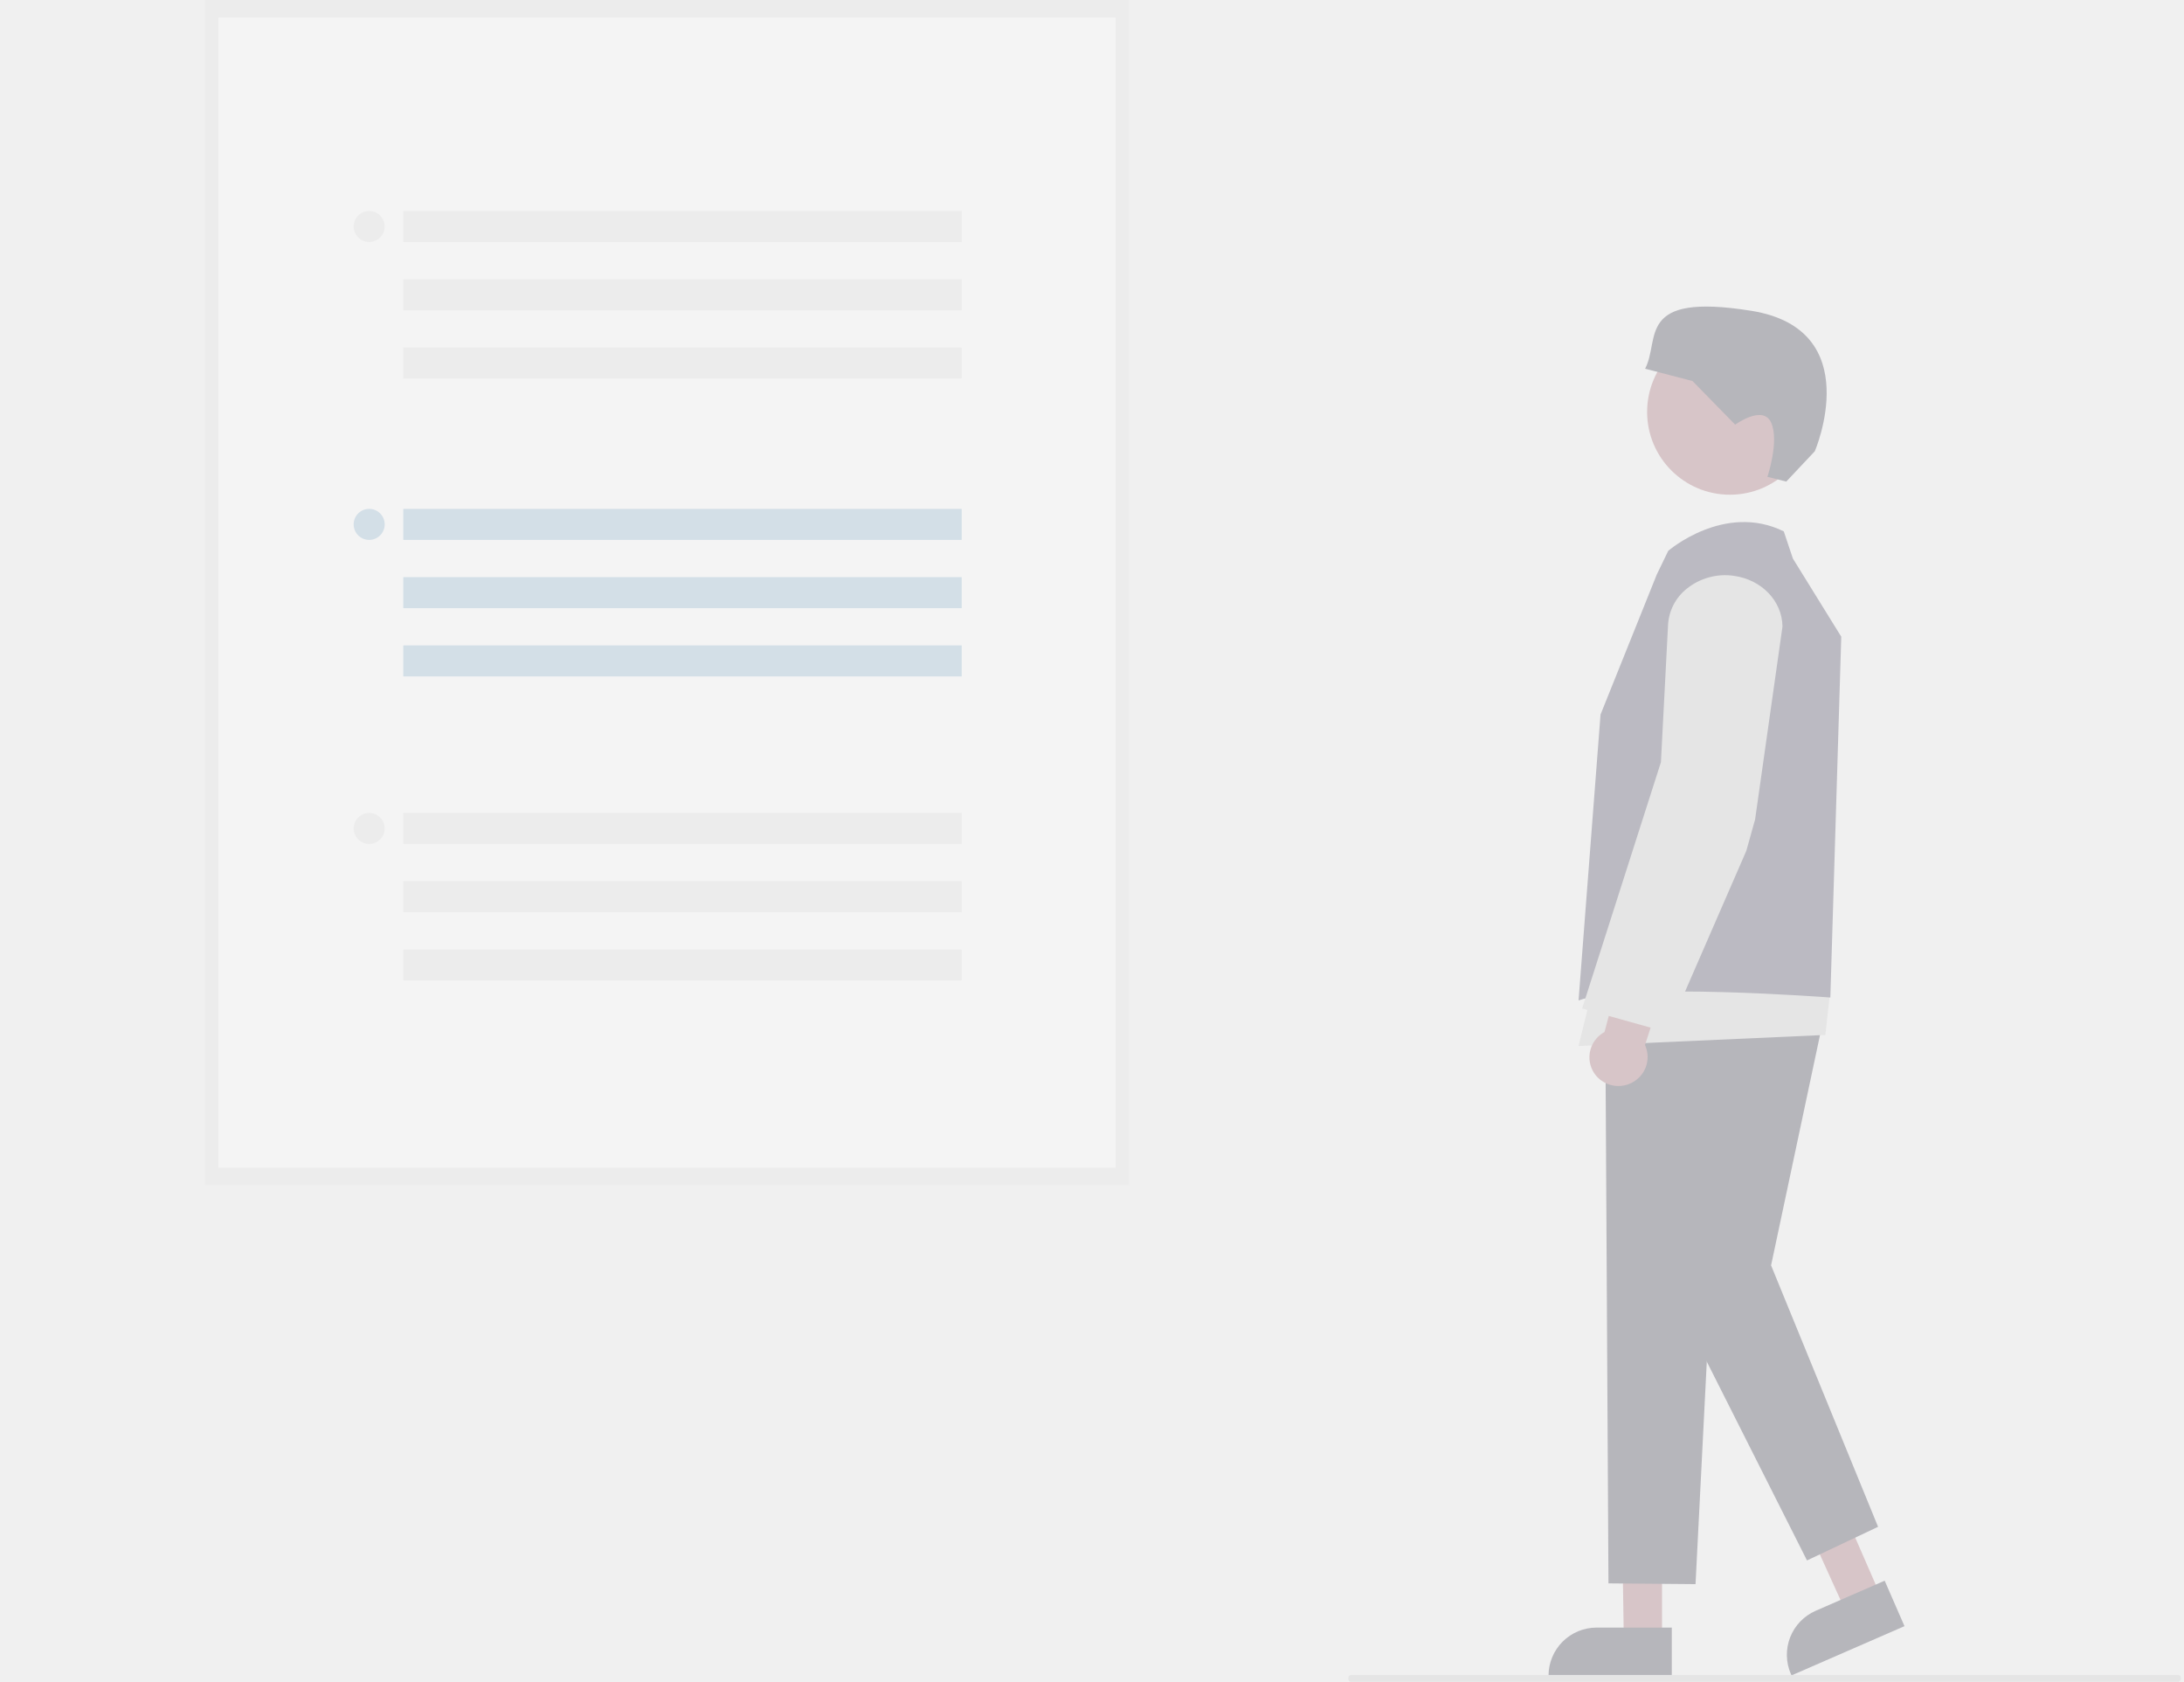
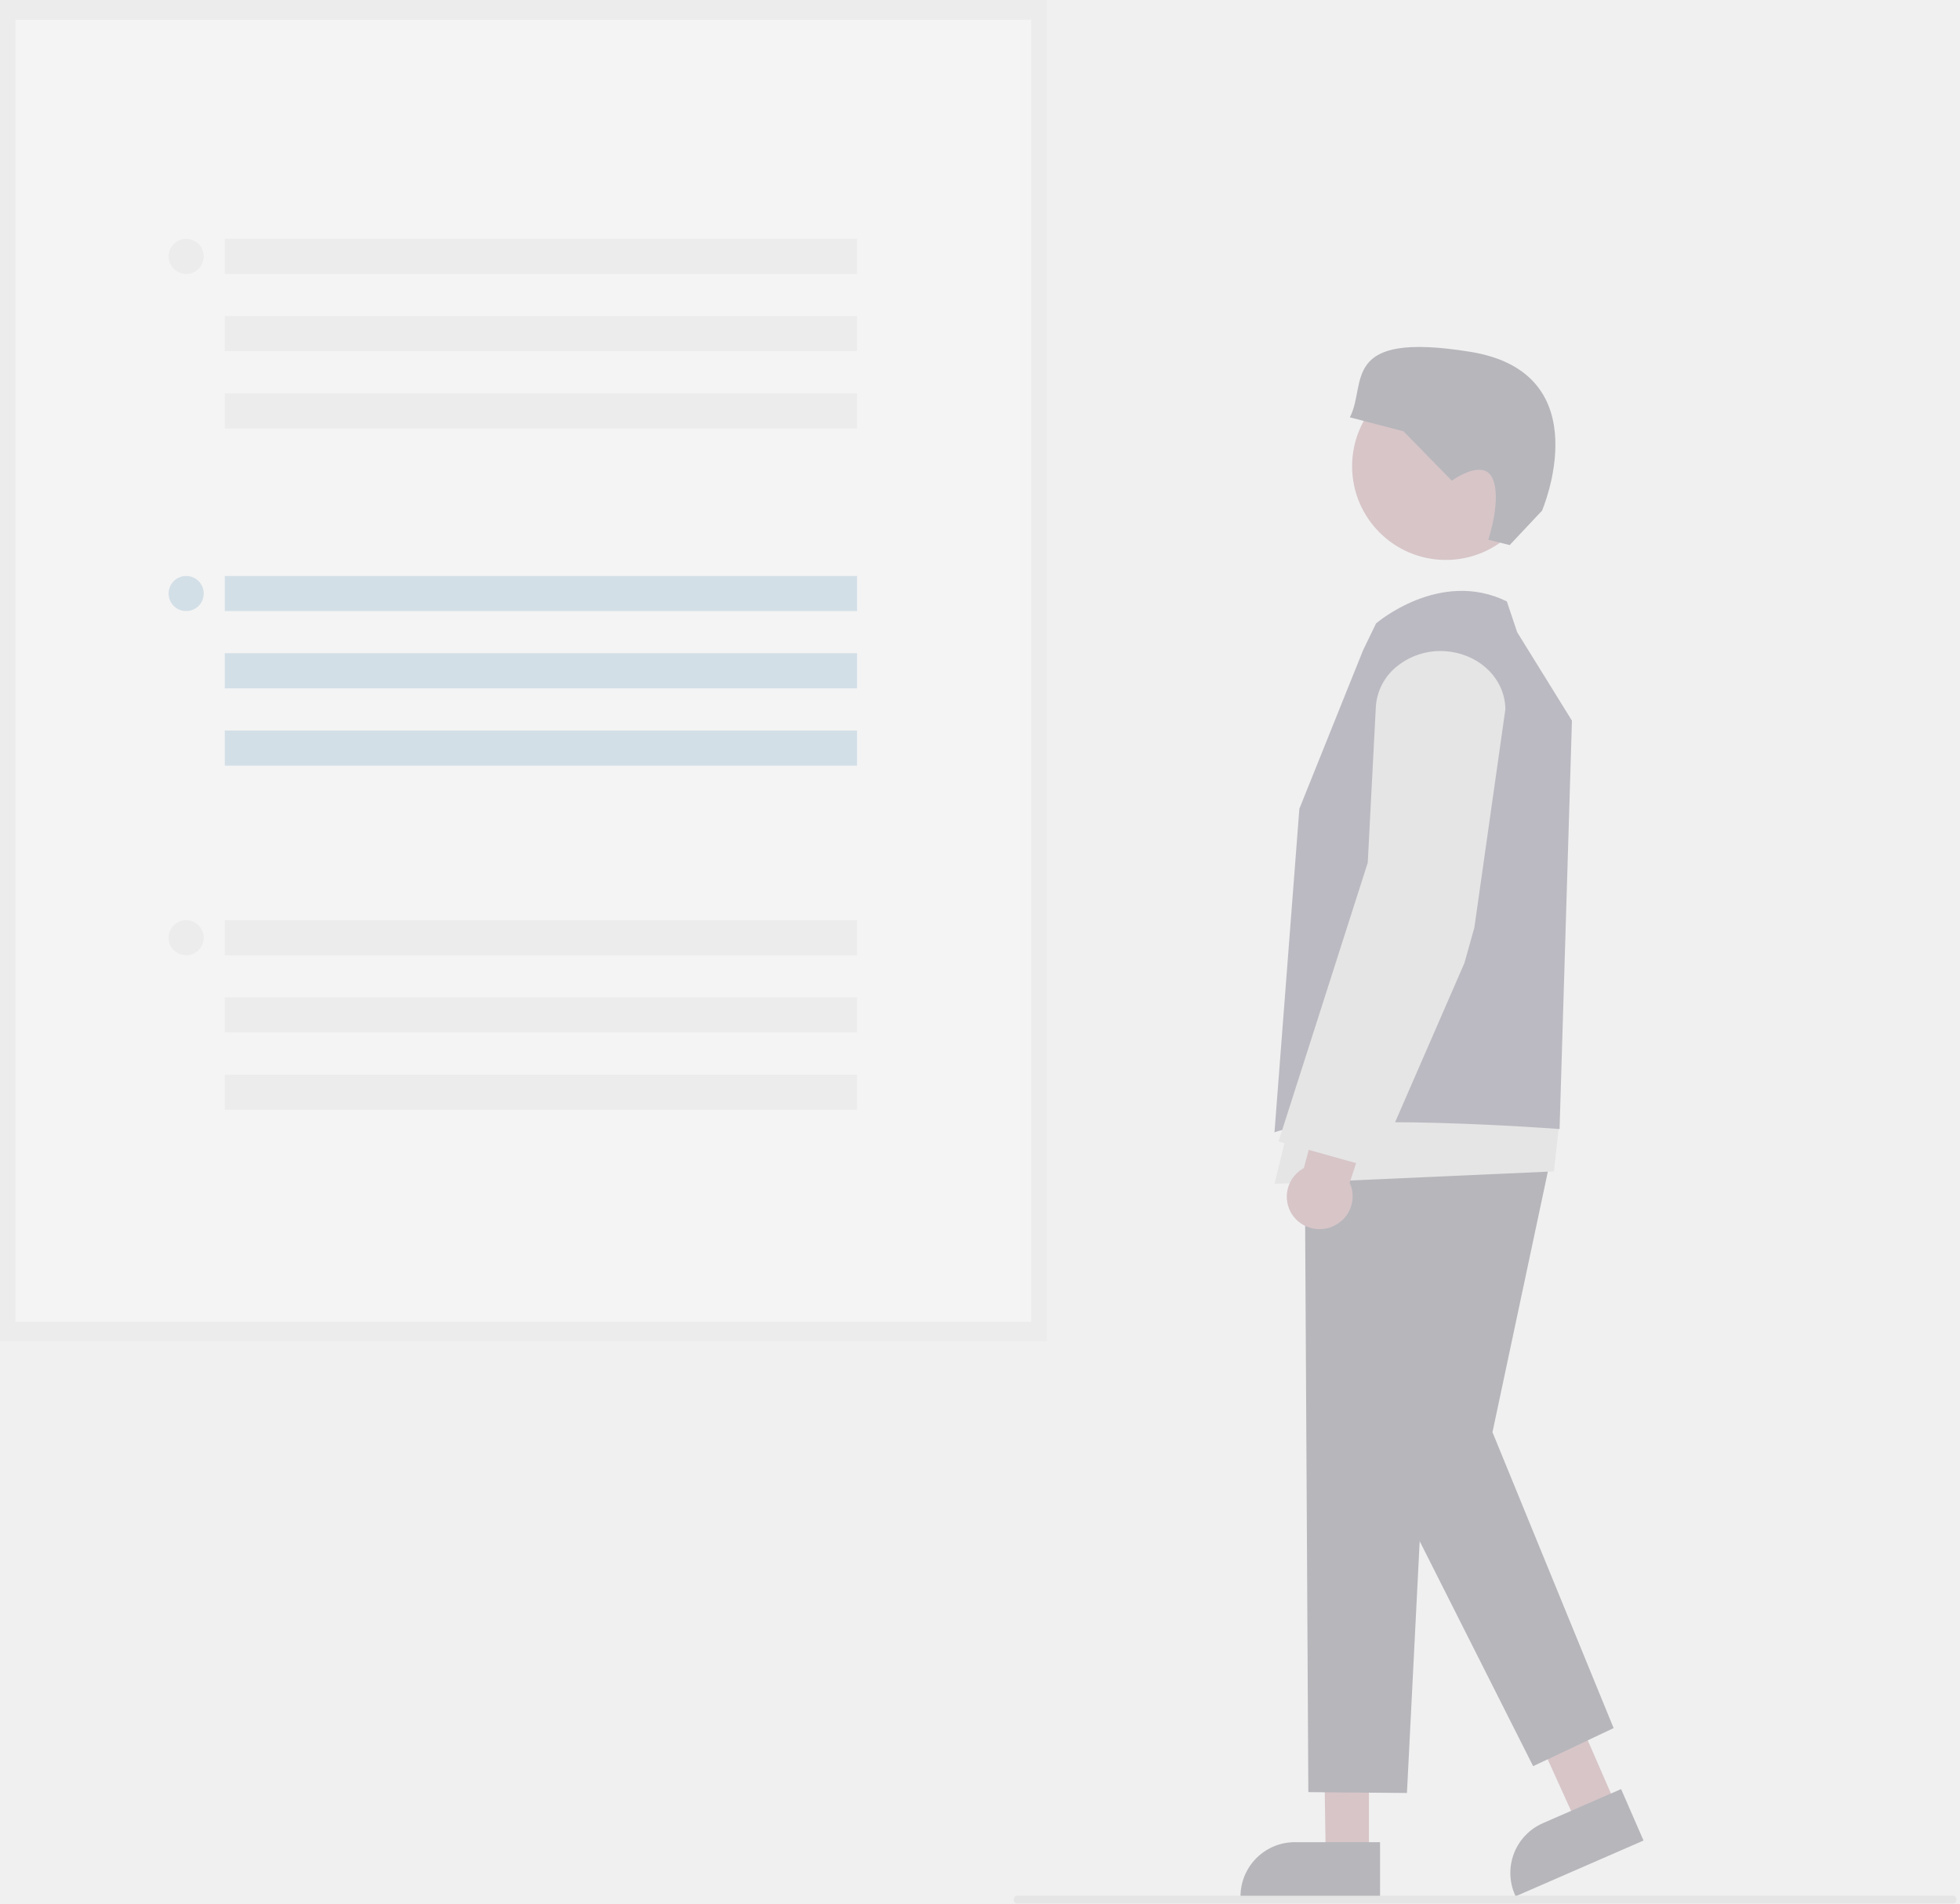
- <svg xmlns="http://www.w3.org/2000/svg" width="352" height="271" viewBox="0 0 352 271" fill="none">
+ <svg xmlns="http://www.w3.org/2000/svg" width="279" height="271" viewBox="0 0 279 271" fill="none">
  <g opacity="0.3">
-     <path d="M267.869 264.288H261.712L261.359 240.906L267.869 240.537V264.288Z" fill="#9F616A" />
-     <path d="M269.446 270.263L249.58 270.262V270.006C249.582 267.955 250.398 265.989 251.848 264.539C253.297 263.09 255.263 262.274 257.314 262.272H269.446V270.263Z" fill="#2F2E41" />
-     <path d="M303.118 257.194L297.473 259.655L287.806 238.361L293.627 235.423L303.118 257.194Z" fill="#9F616A" />
-     <path d="M288.74 269.98L288.637 269.744C288.231 268.813 288.013 267.811 287.994 266.796C287.975 265.78 288.157 264.771 288.528 263.826C288.9 262.881 289.453 262.018 290.158 261.286C290.863 260.555 291.705 259.97 292.636 259.564L303.757 254.716L306.951 262.041L288.74 269.98Z" fill="#2F2E41" />
-     <path d="M278.811 79.72C286.18 79.72 292.153 73.746 292.153 66.378C292.153 59.009 286.18 53.036 278.811 53.036C271.442 53.036 265.469 59.009 265.469 66.378C265.469 73.746 271.442 79.72 278.811 79.72Z" fill="#9F616A" />
-     <path d="M302.694 246.032L285.449 203.905L293.824 164.488L277.935 163.625L269.189 207.723L291.238 251.452L302.694 246.032Z" fill="#2F2E41" />
-     <path d="M283.847 156.604L275.717 206.984L273.273 255.272L259.239 255.148L258.719 162.763L283.847 156.604Z" fill="#2F2E41" />
-     <path d="M295 159.477L294.2 166.774L254.418 168.554L257.111 157.582L295 159.477Z" fill="#CBCBCB" />
-     <path d="M257.172 173.252C256.791 172.773 256.51 172.223 256.344 171.635C256.177 171.046 256.129 170.43 256.203 169.823C256.276 169.216 256.469 168.629 256.771 168.097C257.073 167.564 257.477 167.097 257.96 166.723C258.163 166.566 258.378 166.425 258.603 166.303L274.206 107.668L283.456 111.733L265.126 168.395C265.562 169.344 265.665 170.413 265.418 171.429C265.17 172.444 264.587 173.346 263.762 173.987C262.788 174.757 261.55 175.111 260.316 174.974C259.082 174.836 257.952 174.218 257.172 173.252Z" fill="#9F616A" />
-     <path d="M267.034 92.562L268.874 88.761C268.874 88.761 277.935 80.927 287.493 85.623L288.966 90.011L296.761 102.599L295 160.74C295 160.74 262.479 158.267 254.418 161.214L257.961 115.142L267.034 92.562Z" fill="#3F3D56" />
-     <path d="M268.726 166.35L254.995 162.51L267.694 122.822L268.844 100.664C268.91 99.544 269.211 98.452 269.726 97.456C270.241 96.46 270.96 95.584 271.835 94.883C272.89 94.028 274.109 93.401 275.418 93.04C276.727 92.68 278.096 92.593 279.439 92.787C283.926 93.401 287.227 96.832 287.287 100.945L287.288 100.965L287.285 100.985L282.875 132.043L281.461 137.099L268.726 166.35Z" fill="#CBCBCB" />
-     <path d="M284.859 76.836L287.896 77.604L292.499 72.71C292.499 72.71 300.959 53.086 282.261 50.083C263.563 47.08 267.646 54.661 265.146 59.415L272.787 61.402L279.663 68.431C279.663 68.431 284.15 65.145 285.47 68.126C286.79 71.107 284.859 76.836 284.859 76.836Z" fill="#2F2E41" />
-     <path d="M182 191H33V0H182V191Z" fill="white" />
-     <path d="M182 191H33V0H182V191ZM35.202 188.178H179.799V2.822H35.202V188.178Z" fill="#E5E5E5" />
-     <path d="M155 82H65V87H155V82Z" fill="#90B7D5" />
-     <path d="M155 93H65V98H155V93Z" fill="#90B7D5" />
-     <path d="M155 104H65V109H155V104Z" fill="#90B7D5" />
-     <path d="M59.5 87C60.881 87 62 85.881 62 84.5C62 83.119 60.881 82 59.5 82C58.119 82 57 83.119 57 84.5C57 85.881 58.119 87 59.5 87Z" fill="#90B7D5" />
-     <path d="M155 34H65V39H155V34Z" fill="#E5E5E5" />
-     <path d="M155 45H65V50H155V45Z" fill="#E5E5E5" />
-     <path d="M155 56H65V61H155V56Z" fill="#E5E5E5" />
-     <path d="M59.5 39C60.881 39 62 37.881 62 36.5C62 35.119 60.881 34 59.5 34C58.119 34 57 35.119 57 36.5C57 37.881 58.119 39 59.5 39Z" fill="#E5E5E5" />
-     <path d="M155 131H65V136H155V131Z" fill="#E5E5E5" />
-     <path d="M155 142H65V147H155V142Z" fill="#E5E5E5" />
-     <path d="M155 153H65V158H155V153Z" fill="#E5E5E5" />
-     <path d="M59.5 136C60.881 136 62 134.881 62 133.5C62 132.119 60.881 131 59.5 131C58.119 131 57 132.119 57 133.5C57 134.881 58.119 136 59.5 136Z" fill="#E5E5E5" />
-     <path d="M351.054 271H217.746C217.628 271 217.514 270.942 217.431 270.839C217.347 270.736 217.3 270.596 217.3 270.45C217.3 270.304 217.347 270.164 217.431 270.061C217.514 269.958 217.628 269.9 217.746 269.9H351.054C351.172 269.9 351.286 269.958 351.369 270.061C351.453 270.164 351.5 270.304 351.5 270.45C351.5 270.596 351.453 270.736 351.369 270.839C351.286 270.942 351.172 271 351.054 271Z" fill="#CBCBCB" />
+     <path d="M194.869 264.288H188.712L188.359 240.906L194.869 240.537V264.288Z" fill="#9F616A" />
+     <path d="M196.446 270.263L176.58 270.262V270.006C176.582 267.955 177.398 265.989 178.848 264.539C180.297 263.09 182.263 262.274 184.314 262.272H196.446V270.263Z" fill="#2F2E41" />
+     <path d="M230.118 257.194L224.473 259.655L214.806 238.361L220.627 235.423L230.118 257.194Z" fill="#9F616A" />
+     <path d="M215.74 269.98L215.637 269.744C215.231 268.813 215.013 267.811 214.994 266.796C214.975 265.78 215.157 264.771 215.528 263.826C215.9 262.881 216.453 262.018 217.158 261.286C217.863 260.555 218.705 259.97 219.636 259.564L230.757 254.716L233.951 262.041L215.74 269.98Z" fill="#2F2E41" />
+     <path d="M205.811 79.72C213.18 79.72 219.153 73.746 219.153 66.378C219.153 59.009 213.18 53.036 205.811 53.036C198.442 53.036 192.469 59.009 192.469 66.378C192.469 73.746 198.442 79.72 205.811 79.72Z" fill="#9F616A" />
+     <path d="M229.694 246.032L212.449 203.905L220.824 164.488L204.935 163.625L196.189 207.723L218.238 251.452L229.694 246.032Z" fill="#2F2E41" />
+     <path d="M210.847 156.604L202.717 206.984L200.273 255.272L186.239 255.148L185.719 162.763L210.847 156.604Z" fill="#2F2E41" />
+     <path d="M222 159.477L221.2 166.774L181.418 168.554L184.111 157.582L222 159.477Z" fill="#CBCBCB" />
+     <path d="M184.172 173.252C183.791 172.773 183.51 172.223 183.344 171.635C183.177 171.046 183.129 170.43 183.203 169.823C183.276 169.216 183.469 168.629 183.771 168.097C184.073 167.564 184.477 167.097 184.96 166.723C185.163 166.566 185.378 166.425 185.603 166.303L201.206 107.668L210.456 111.733L192.126 168.395C192.562 169.344 192.665 170.413 192.418 171.429C192.17 172.444 191.587 173.346 190.762 173.987C189.788 174.757 188.55 175.111 187.316 174.974C186.082 174.836 184.952 174.218 184.172 173.252Z" fill="#9F616A" />
+     <path d="M194.034 92.562L195.874 88.761C195.874 88.761 204.935 80.927 214.493 85.623L215.966 90.011L223.761 102.599L222 160.74C222 160.74 189.479 158.267 181.418 161.214L184.961 115.142L194.034 92.562Z" fill="#3F3D56" />
+     <path d="M195.726 166.35L181.995 162.51L194.694 122.822L195.844 100.664C195.91 99.544 196.211 98.452 196.726 97.456C197.241 96.46 197.96 95.584 198.835 94.883C199.89 94.028 201.109 93.401 202.418 93.04C203.727 92.68 205.096 92.593 206.439 92.787C210.926 93.401 214.227 96.832 214.287 100.945L214.288 100.965L214.285 100.985L209.875 132.043L208.461 137.099L195.726 166.35Z" fill="#CBCBCB" />
+     <path d="M211.859 76.836L214.896 77.604L219.499 72.71C219.499 72.71 227.959 53.086 209.261 50.083C190.563 47.08 194.646 54.661 192.146 59.415L199.787 61.402L206.663 68.431C206.663 68.431 211.15 65.145 212.47 68.126C213.79 71.107 211.859 76.836 211.859 76.836Z" fill="#2F2E41" />
+     <path d="M149 191H0V0H149V191Z" fill="white" />
+     <path d="M149 191H0V0H149V191ZM2.201 188.178H146.799V2.822H2.201V188.178Z" fill="#E5E5E5" />
+     <path d="M122 82H32V87H122V82Z" fill="#90B7D5" />
+     <path d="M122 93H32V98H122V93Z" fill="#90B7D5" />
+     <path d="M122 104H32V109H122V104Z" fill="#90B7D5" />
+     <path d="M26.5 87C27.881 87 29 85.881 29 84.5C29 83.119 27.881 82 26.5 82C25.119 82 24 83.119 24 84.5C24 85.881 25.119 87 26.5 87Z" fill="#90B7D5" />
+     <path d="M122 34H32V39H122V34Z" fill="#E5E5E5" />
+     <path d="M122 45H32V50H122V45Z" fill="#E5E5E5" />
+     <path d="M122 56H32V61H122V56Z" fill="#E5E5E5" />
+     <path d="M26.5 39C27.881 39 29 37.881 29 36.5C29 35.119 27.881 34 26.5 34C25.119 34 24 35.119 24 36.5C24 37.881 25.119 39 26.5 39Z" fill="#E5E5E5" />
+     <path d="M122 131H32V136H122V131Z" fill="#E5E5E5" />
+     <path d="M122 142H32V147H122V142Z" fill="#E5E5E5" />
+     <path d="M122 153H32V158H122V153Z" fill="#E5E5E5" />
+     <path d="M26.5 136C27.881 136 29 134.881 29 133.5C29 132.119 27.881 131 26.5 131C25.119 131 24 132.119 24 133.5C24 134.881 25.119 136 26.5 136Z" fill="#E5E5E5" />
+     <path d="M278.054 271H144.746C144.628 271 144.514 270.942 144.431 270.839C144.347 270.736 144.3 270.596 144.3 270.45C144.3 270.304 144.347 270.164 144.431 270.061C144.514 269.958 144.628 269.9 144.746 269.9H278.054C278.172 269.9 278.286 269.958 278.369 270.061C278.453 270.164 278.5 270.304 278.5 270.45C278.5 270.596 278.453 270.736 278.369 270.839C278.286 270.942 278.172 271 278.054 271Z" fill="#CBCBCB" />
  </g>
</svg>
